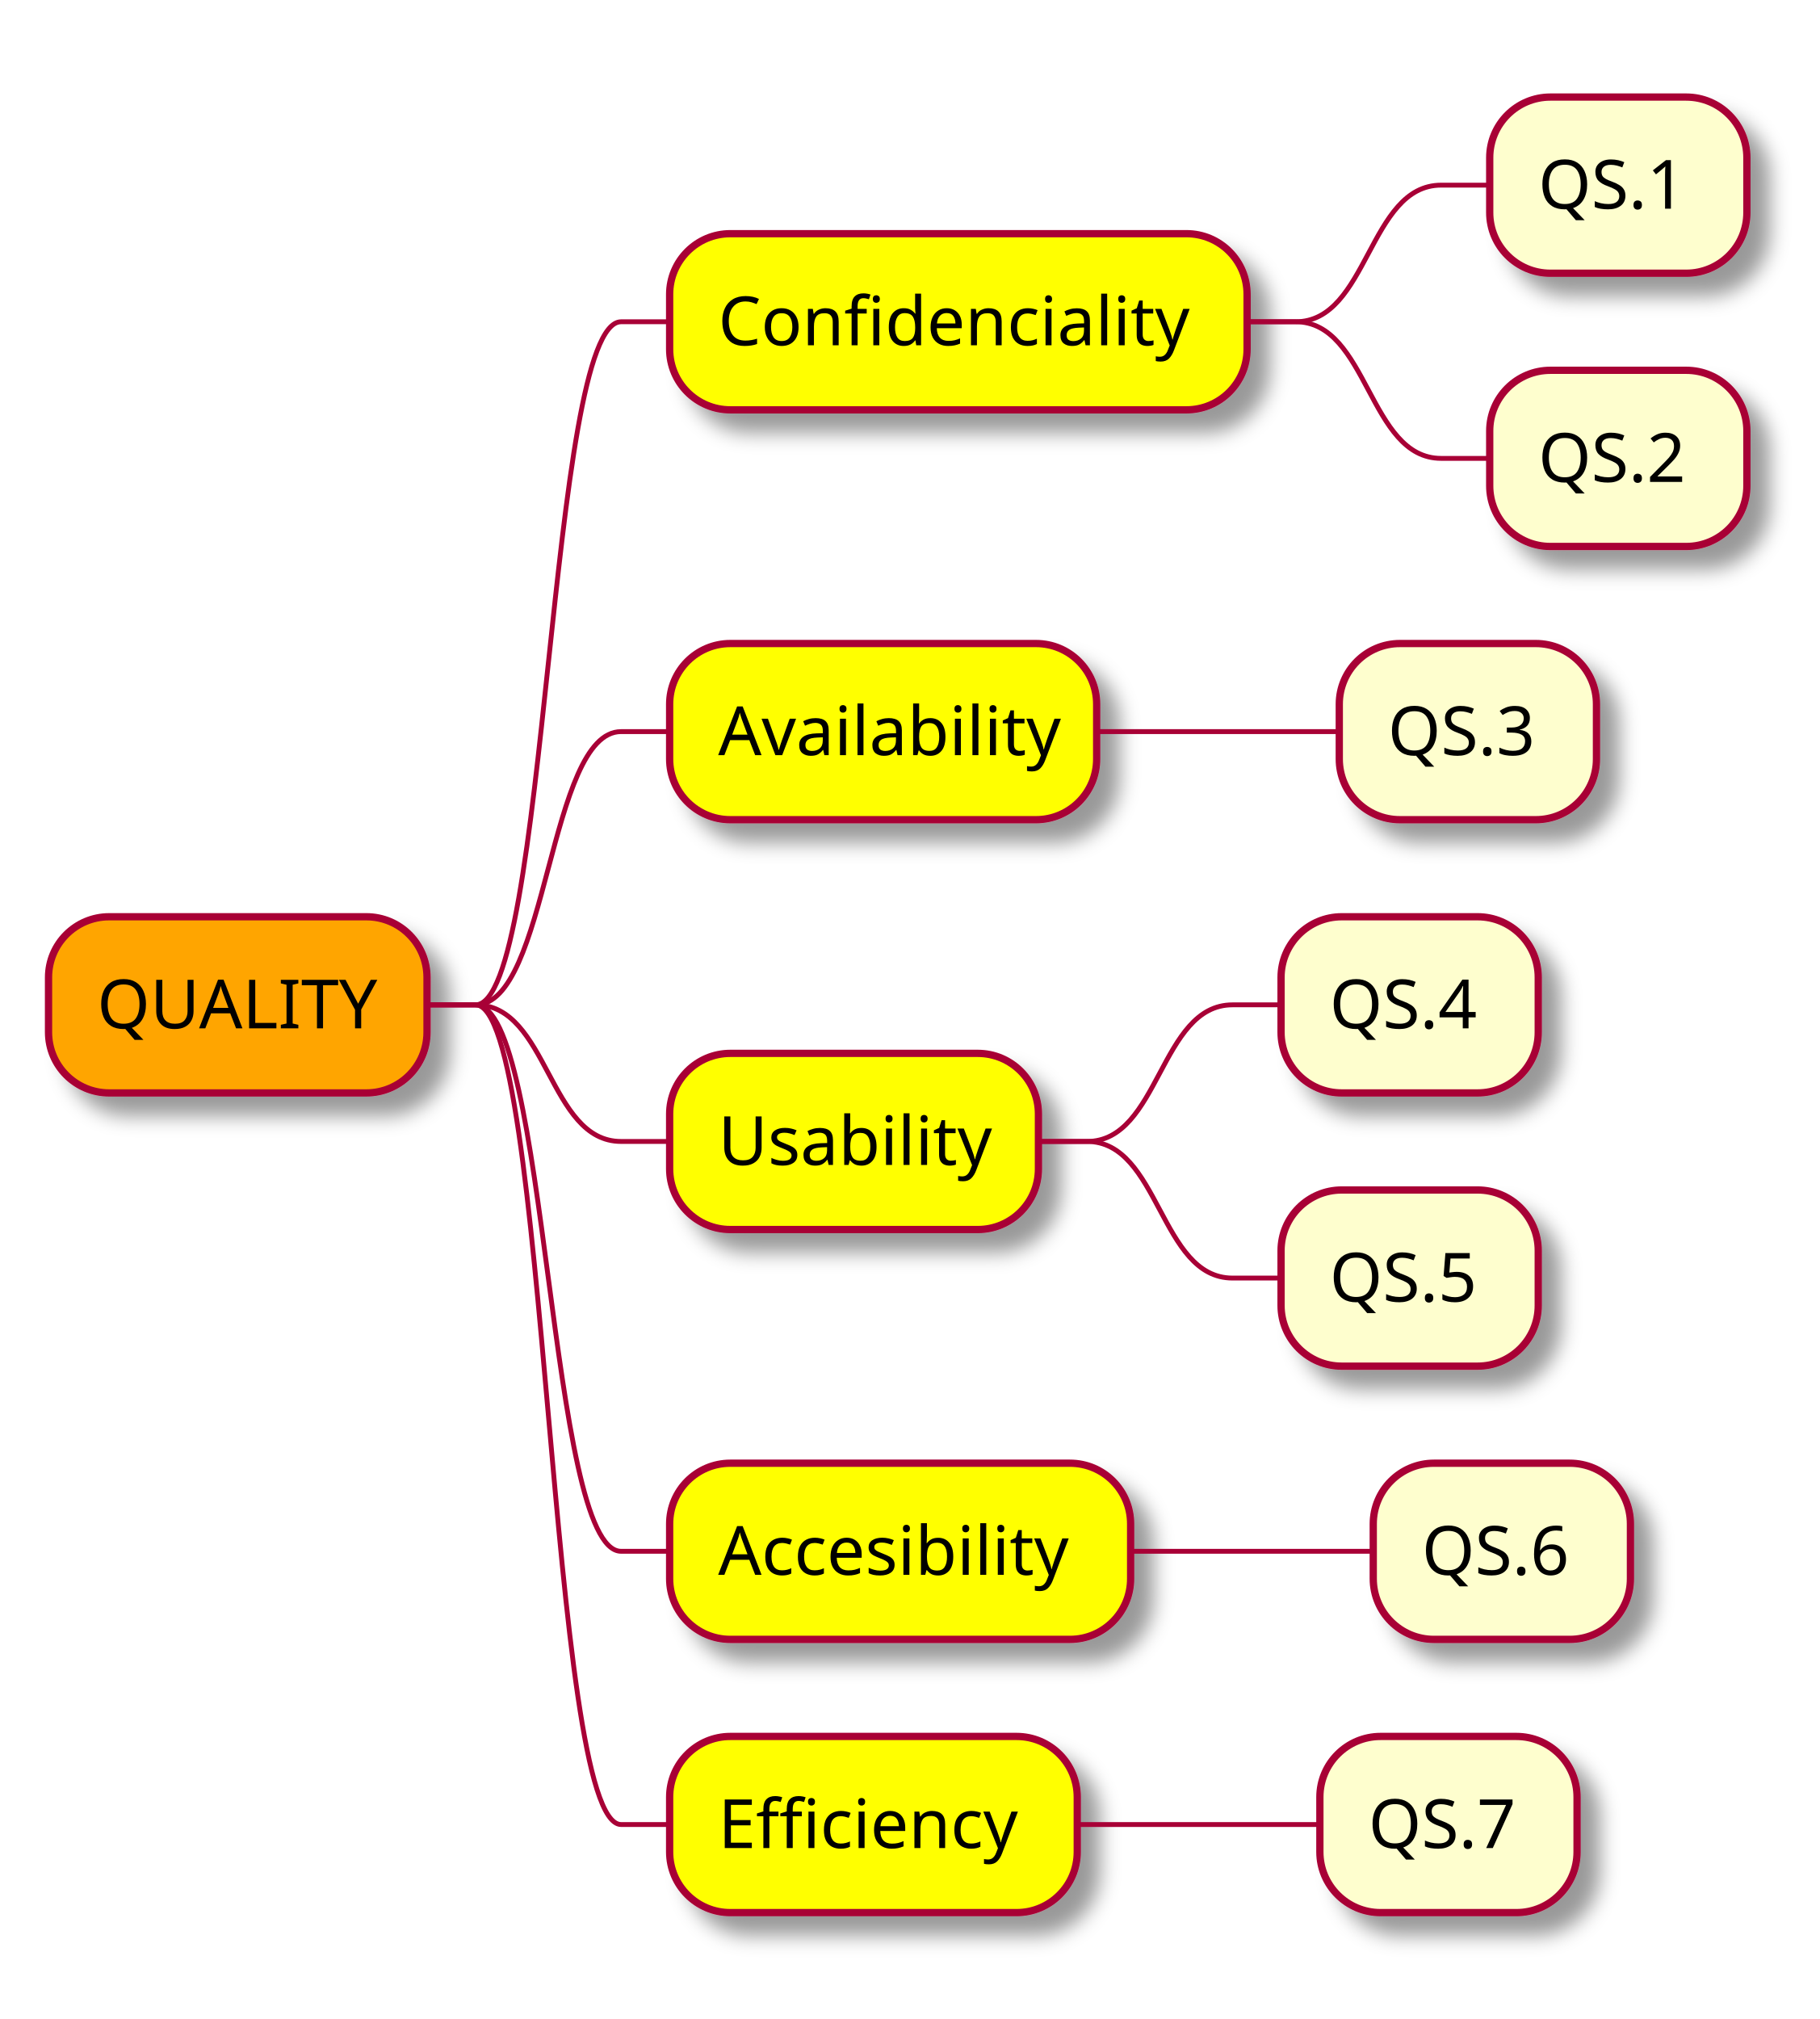
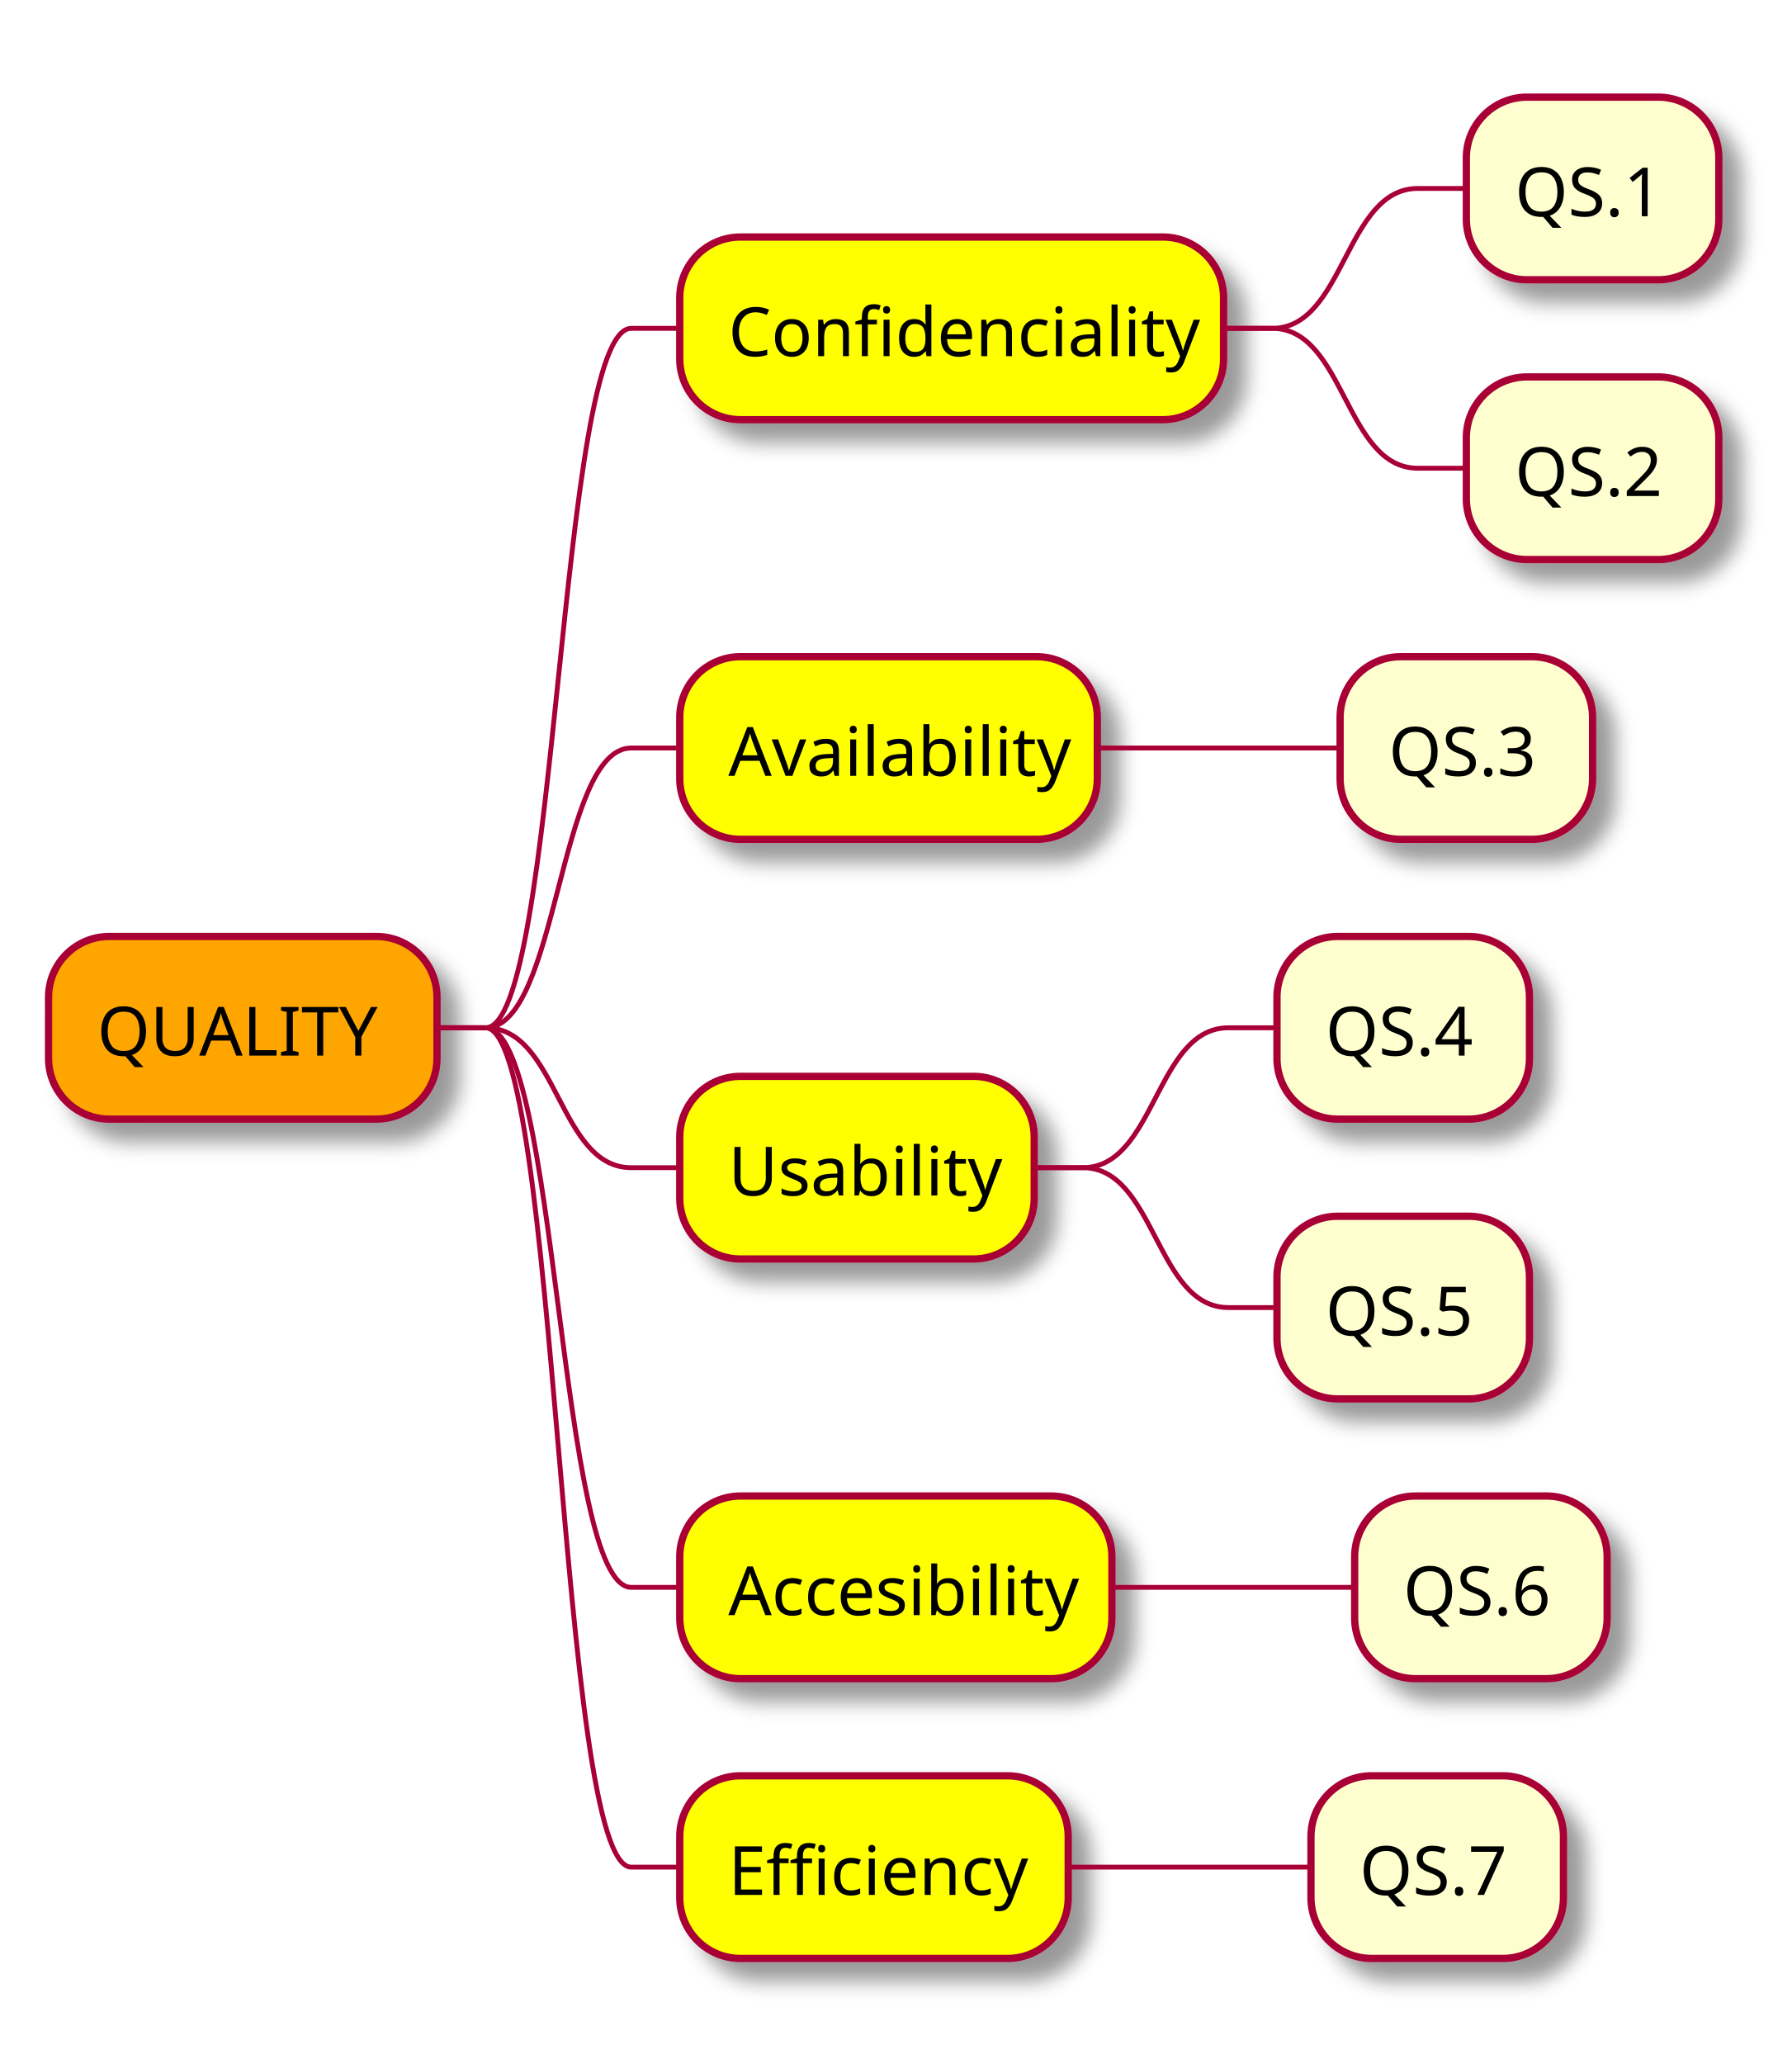
- <svg xmlns="http://www.w3.org/2000/svg" contentScriptType="application/ecmascript" contentStyleType="text/css" height="416px" preserveAspectRatio="none" style="width:375px;height:416px;background:#FFFFFF;" version="1.1" viewBox="0 0 375 416" width="375px" zoomAndPan="magnify">
+ <svg xmlns="http://www.w3.org/2000/svg" contentScriptType="application/ecmascript" contentStyleType="text/css" height="425px" preserveAspectRatio="none" style="width:369px;height:425px;background:#FFFFFF;" version="1.1" viewBox="0 0 369 425" width="369px" zoomAndPan="magnify">
  <defs>
    <filter height="300%" id="f1iyddrcvkeajc" width="300%" x="-1" y="-1">
      <feGaussianBlur result="blurOut" stdDeviation="2.0" />
      <feColorMatrix in="blurOut" result="blurOut2" type="matrix" values="0 0 0 0 0 0 0 0 0 0 0 0 0 0 0 0 0 0 .4 0" />
      <feOffset dx="4.0" dy="4.0" in="blurOut2" result="blurOut3" />
      <feBlend in="SourceGraphic" in2="blurOut3" mode="normal" />
    </filter>
  </defs>
  <g>
-     <rect fill="#FFA500" filter="url(#f1iyddrcvkeajc)" height="36.297" rx="12.5" ry="12.5" style="stroke:#A80036;stroke-width:1.5;" width="78" x="10" y="188.891" />
-     <text fill="#000000" font-family="sans-serif" font-size="14" lengthAdjust="spacing" textLength="58" x="20" y="211.886">QUALITY</text>
-     <rect fill="#FFFF00" filter="url(#f1iyddrcvkeajc)" height="36.297" rx="12.5" ry="12.5" style="stroke:#A80036;stroke-width:1.5;" width="119" x="138" y="48.148" />
-     <text fill="#000000" font-family="sans-serif" font-size="14" lengthAdjust="spacing" textLength="99" x="148" y="71.144">Confidenciality</text>
-     <rect fill="#FEFECE" filter="url(#f1iyddrcvkeajc)" height="36.297" rx="12.5" ry="12.5" style="stroke:#A80036;stroke-width:1.5;" width="53" x="307" y="20" />
-     <text fill="#000000" font-family="sans-serif" font-size="14" lengthAdjust="spacing" textLength="33" x="317" y="42.995">QS.1</text>
-     <path d="M257,66.297 L267,66.297 C282,66.297 282,38.148 297,38.148 L307,38.148 " fill="none" style="stroke:#A80036;stroke-width:1.0;" />
-     <rect fill="#FEFECE" filter="url(#f1iyddrcvkeajc)" height="36.297" rx="12.5" ry="12.5" style="stroke:#A80036;stroke-width:1.5;" width="53" x="307" y="76.297" />
-     <text fill="#000000" font-family="sans-serif" font-size="14" lengthAdjust="spacing" textLength="33" x="317" y="99.292">QS.2</text>
-     <path d="M257,66.297 L267,66.297 C282,66.297 282,94.445 297,94.445 L307,94.445 " fill="none" style="stroke:#A80036;stroke-width:1.0;" />
-     <path d="M88,207.039 L98,207.039 C113,207.039 113,66.297 128,66.297 L138,66.297 " fill="none" style="stroke:#A80036;stroke-width:1.0;" />
-     <rect fill="#FFFF00" filter="url(#f1iyddrcvkeajc)" height="36.297" rx="12.5" ry="12.5" style="stroke:#A80036;stroke-width:1.5;" width="88" x="138" y="132.594" />
-     <text fill="#000000" font-family="sans-serif" font-size="14" lengthAdjust="spacing" textLength="68" x="148" y="155.589">Availability</text>
-     <rect fill="#FEFECE" filter="url(#f1iyddrcvkeajc)" height="36.297" rx="12.5" ry="12.5" style="stroke:#A80036;stroke-width:1.5;" width="53" x="276" y="132.594" />
-     <text fill="#000000" font-family="sans-serif" font-size="14" lengthAdjust="spacing" textLength="33" x="286" y="155.589">QS.3</text>
-     <path d="M226,150.742 L236,150.742 C251,150.742 251,150.742 266,150.742 L276,150.742 " fill="none" style="stroke:#A80036;stroke-width:1.0;" />
-     <path d="M88,207.039 L98,207.039 C113,207.039 113,150.742 128,150.742 L138,150.742 " fill="none" style="stroke:#A80036;stroke-width:1.0;" />
-     <rect fill="#FFFF00" filter="url(#f1iyddrcvkeajc)" height="36.297" rx="12.5" ry="12.5" style="stroke:#A80036;stroke-width:1.5;" width="76" x="138" y="217.039" />
-     <text fill="#000000" font-family="sans-serif" font-size="14" lengthAdjust="spacing" textLength="56" x="148" y="240.034">Usability</text>
-     <rect fill="#FEFECE" filter="url(#f1iyddrcvkeajc)" height="36.297" rx="12.5" ry="12.5" style="stroke:#A80036;stroke-width:1.5;" width="53" x="264" y="188.891" />
-     <text fill="#000000" font-family="sans-serif" font-size="14" lengthAdjust="spacing" textLength="33" x="274" y="211.886">QS.4</text>
-     <path d="M214,235.188 L224,235.188 C239,235.188 239,207.039 254,207.039 L264,207.039 " fill="none" style="stroke:#A80036;stroke-width:1.0;" />
-     <rect fill="#FEFECE" filter="url(#f1iyddrcvkeajc)" height="36.297" rx="12.5" ry="12.5" style="stroke:#A80036;stroke-width:1.5;" width="53" x="264" y="245.188" />
-     <text fill="#000000" font-family="sans-serif" font-size="14" lengthAdjust="spacing" textLength="33" x="274" y="268.183">QS.5</text>
-     <path d="M214,235.188 L224,235.188 C239,235.188 239,263.336 254,263.336 L264,263.336 " fill="none" style="stroke:#A80036;stroke-width:1.0;" />
-     <path d="M88,207.039 L98,207.039 C113,207.039 113,235.188 128,235.188 L138,235.188 " fill="none" style="stroke:#A80036;stroke-width:1.0;" />
-     <rect fill="#FFFF00" filter="url(#f1iyddrcvkeajc)" height="36.297" rx="12.5" ry="12.5" style="stroke:#A80036;stroke-width:1.5;" width="95" x="138" y="301.484" />
-     <text fill="#000000" font-family="sans-serif" font-size="14" lengthAdjust="spacing" textLength="75" x="148" y="324.479">Accesibility</text>
-     <rect fill="#FEFECE" filter="url(#f1iyddrcvkeajc)" height="36.297" rx="12.5" ry="12.5" style="stroke:#A80036;stroke-width:1.5;" width="53" x="283" y="301.484" />
-     <text fill="#000000" font-family="sans-serif" font-size="14" lengthAdjust="spacing" textLength="33" x="293" y="324.479">QS.6</text>
-     <path d="M233,319.633 L243,319.633 C258,319.633 258,319.633 273,319.633 L283,319.633 " fill="none" style="stroke:#A80036;stroke-width:1.0;" />
-     <path d="M88,207.039 L98,207.039 C113,207.039 113,319.633 128,319.633 L138,319.633 " fill="none" style="stroke:#A80036;stroke-width:1.0;" />
-     <rect fill="#FFFF00" filter="url(#f1iyddrcvkeajc)" height="36.297" rx="12.5" ry="12.5" style="stroke:#A80036;stroke-width:1.5;" width="84" x="138" y="357.781" />
-     <text fill="#000000" font-family="sans-serif" font-size="14" lengthAdjust="spacing" textLength="64" x="148" y="380.776">Efficiency</text>
-     <rect fill="#FEFECE" filter="url(#f1iyddrcvkeajc)" height="36.297" rx="12.5" ry="12.5" style="stroke:#A80036;stroke-width:1.5;" width="53" x="272" y="357.781" />
-     <text fill="#000000" font-family="sans-serif" font-size="14" lengthAdjust="spacing" textLength="33" x="282" y="380.776">QS.7</text>
-     <path d="M222,375.93 L232,375.93 C247,375.93 247,375.93 262,375.93 L272,375.93 " fill="none" style="stroke:#A80036;stroke-width:1.0;" />
-     <path d="M88,207.039 L98,207.039 C113,207.039 113,375.93 128,375.93 L138,375.93 " fill="none" style="stroke:#A80036;stroke-width:1.0;" />
+     <rect fill="#FFA500" filter="url(#f1iyddrcvkeajc)" height="37.609" rx="12.5" ry="12.5" style="stroke:#A80036;stroke-width:1.5;" width="80" x="10" y="192.828" />
+     <text fill="#000000" font-family="sans-serif" font-size="14" lengthAdjust="spacing" textLength="60" x="20" y="217.361">QUALITY</text>
+     <rect fill="#FFFF00" filter="url(#f1iyddrcvkeajc)" height="37.609" rx="12.5" ry="12.5" style="stroke:#A80036;stroke-width:1.5;" width="112" x="140" y="48.805" />
+     <text fill="#000000" font-family="sans-serif" font-size="14" lengthAdjust="spacing" textLength="92" x="150" y="73.338">Confidenciality</text>
+     <rect fill="#FEFECE" filter="url(#f1iyddrcvkeajc)" height="37.609" rx="12.5" ry="12.5" style="stroke:#A80036;stroke-width:1.5;" width="52" x="302" y="20" />
+     <text fill="#000000" font-family="sans-serif" font-size="14" lengthAdjust="spacing" textLength="32" x="312" y="44.533">QS.1</text>
+     <path d="M252,67.609 L262,67.609 C277,67.609 277,38.805 292,38.805 L302,38.805 " fill="none" style="stroke:#A80036;stroke-width:1.0;" />
+     <rect fill="#FEFECE" filter="url(#f1iyddrcvkeajc)" height="37.609" rx="12.5" ry="12.5" style="stroke:#A80036;stroke-width:1.5;" width="52" x="302" y="77.609" />
+     <text fill="#000000" font-family="sans-serif" font-size="14" lengthAdjust="spacing" textLength="32" x="312" y="102.143">QS.2</text>
+     <path d="M252,67.609 L262,67.609 C277,67.609 277,96.414 292,96.414 L302,96.414 " fill="none" style="stroke:#A80036;stroke-width:1.0;" />
+     <path d="M90,211.633 L100,211.633 C115,211.633 115,67.609 130,67.609 L140,67.609 " fill="none" style="stroke:#A80036;stroke-width:1.0;" />
+     <rect fill="#FFFF00" filter="url(#f1iyddrcvkeajc)" height="37.609" rx="12.5" ry="12.5" style="stroke:#A80036;stroke-width:1.5;" width="86" x="140" y="135.219" />
+     <text fill="#000000" font-family="sans-serif" font-size="14" lengthAdjust="spacing" textLength="66" x="150" y="159.752">Availability</text>
+     <rect fill="#FEFECE" filter="url(#f1iyddrcvkeajc)" height="37.609" rx="12.5" ry="12.5" style="stroke:#A80036;stroke-width:1.5;" width="52" x="276" y="135.219" />
+     <text fill="#000000" font-family="sans-serif" font-size="14" lengthAdjust="spacing" textLength="32" x="286" y="159.752">QS.3</text>
+     <path d="M226,154.023 L236,154.023 C251,154.023 251,154.023 266,154.023 L276,154.023 " fill="none" style="stroke:#A80036;stroke-width:1.0;" />
+     <path d="M90,211.633 L100,211.633 C115,211.633 115,154.023 130,154.023 L140,154.023 " fill="none" style="stroke:#A80036;stroke-width:1.0;" />
+     <rect fill="#FFFF00" filter="url(#f1iyddrcvkeajc)" height="37.609" rx="12.5" ry="12.5" style="stroke:#A80036;stroke-width:1.5;" width="73" x="140" y="221.633" />
+     <text fill="#000000" font-family="sans-serif" font-size="14" lengthAdjust="spacing" textLength="53" x="150" y="246.166">Usability</text>
+     <rect fill="#FEFECE" filter="url(#f1iyddrcvkeajc)" height="37.609" rx="12.5" ry="12.5" style="stroke:#A80036;stroke-width:1.5;" width="52" x="263" y="192.828" />
+     <text fill="#000000" font-family="sans-serif" font-size="14" lengthAdjust="spacing" textLength="32" x="273" y="217.361">QS.4</text>
+     <path d="M213,240.438 L223,240.438 C238,240.438 238,211.633 253,211.633 L263,211.633 " fill="none" style="stroke:#A80036;stroke-width:1.0;" />
+     <rect fill="#FEFECE" filter="url(#f1iyddrcvkeajc)" height="37.609" rx="12.5" ry="12.5" style="stroke:#A80036;stroke-width:1.5;" width="52" x="263" y="250.438" />
+     <text fill="#000000" font-family="sans-serif" font-size="14" lengthAdjust="spacing" textLength="32" x="273" y="274.971">QS.5</text>
+     <path d="M213,240.438 L223,240.438 C238,240.438 238,269.242 253,269.242 L263,269.242 " fill="none" style="stroke:#A80036;stroke-width:1.0;" />
+     <path d="M90,211.633 L100,211.633 C115,211.633 115,240.438 130,240.438 L140,240.438 " fill="none" style="stroke:#A80036;stroke-width:1.0;" />
+     <rect fill="#FFFF00" filter="url(#f1iyddrcvkeajc)" height="37.609" rx="12.5" ry="12.5" style="stroke:#A80036;stroke-width:1.5;" width="89" x="140" y="308.047" />
+     <text fill="#000000" font-family="sans-serif" font-size="14" lengthAdjust="spacing" textLength="69" x="150" y="332.58">Accesibility</text>
+     <rect fill="#FEFECE" filter="url(#f1iyddrcvkeajc)" height="37.609" rx="12.5" ry="12.5" style="stroke:#A80036;stroke-width:1.5;" width="52" x="279" y="308.047" />
+     <text fill="#000000" font-family="sans-serif" font-size="14" lengthAdjust="spacing" textLength="32" x="289" y="332.58">QS.6</text>
+     <path d="M229,326.852 L239,326.852 C254,326.852 254,326.852 269,326.852 L279,326.852 " fill="none" style="stroke:#A80036;stroke-width:1.0;" />
+     <path d="M90,211.633 L100,211.633 C115,211.633 115,326.852 130,326.852 L140,326.852 " fill="none" style="stroke:#A80036;stroke-width:1.0;" />
+     <rect fill="#FFFF00" filter="url(#f1iyddrcvkeajc)" height="37.609" rx="12.5" ry="12.5" style="stroke:#A80036;stroke-width:1.5;" width="80" x="140" y="365.656" />
+     <text fill="#000000" font-family="sans-serif" font-size="14" lengthAdjust="spacing" textLength="60" x="150" y="390.19">Efficiency</text>
+     <rect fill="#FEFECE" filter="url(#f1iyddrcvkeajc)" height="37.609" rx="12.5" ry="12.5" style="stroke:#A80036;stroke-width:1.5;" width="52" x="270" y="365.656" />
+     <text fill="#000000" font-family="sans-serif" font-size="14" lengthAdjust="spacing" textLength="32" x="280" y="390.19">QS.7</text>
+     <path d="M220,384.461 L230,384.461 C245,384.461 245,384.461 260,384.461 L270,384.461 " fill="none" style="stroke:#A80036;stroke-width:1.0;" />
+     <path d="M90,211.633 L100,211.633 C115,211.633 115,384.461 130,384.461 L140,384.461 " fill="none" style="stroke:#A80036;stroke-width:1.0;" />
  </g>
</svg>
